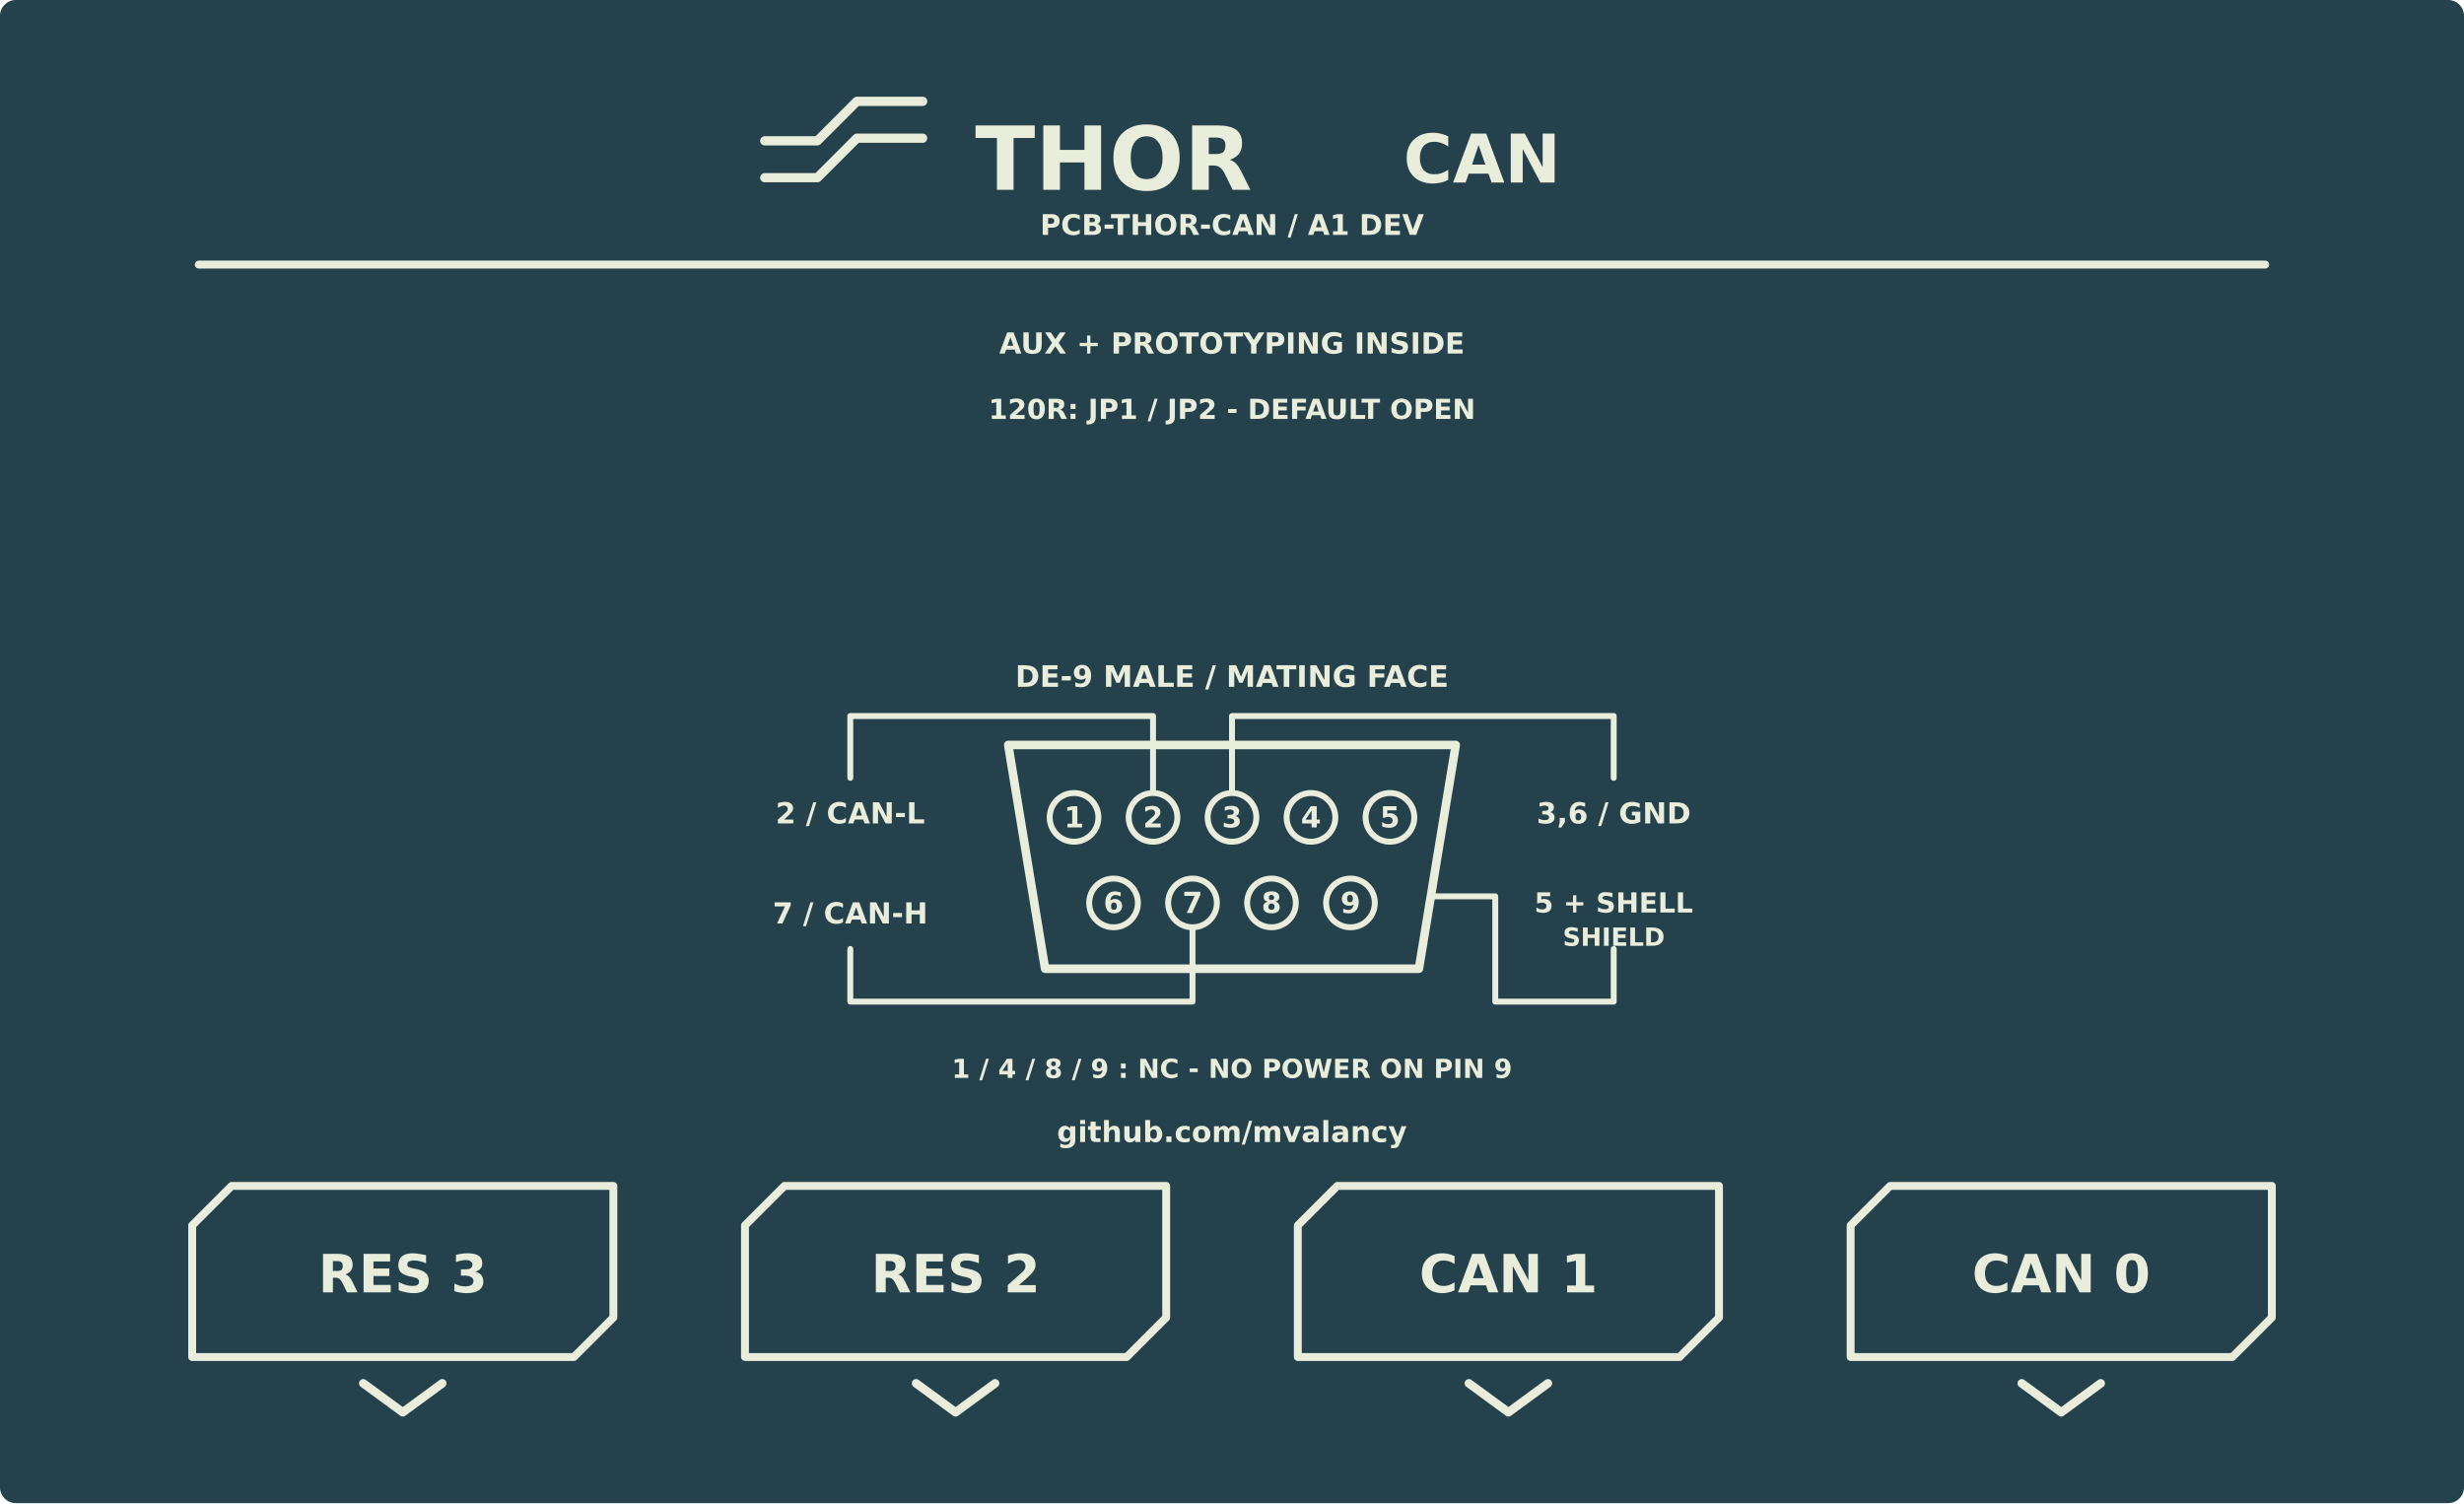
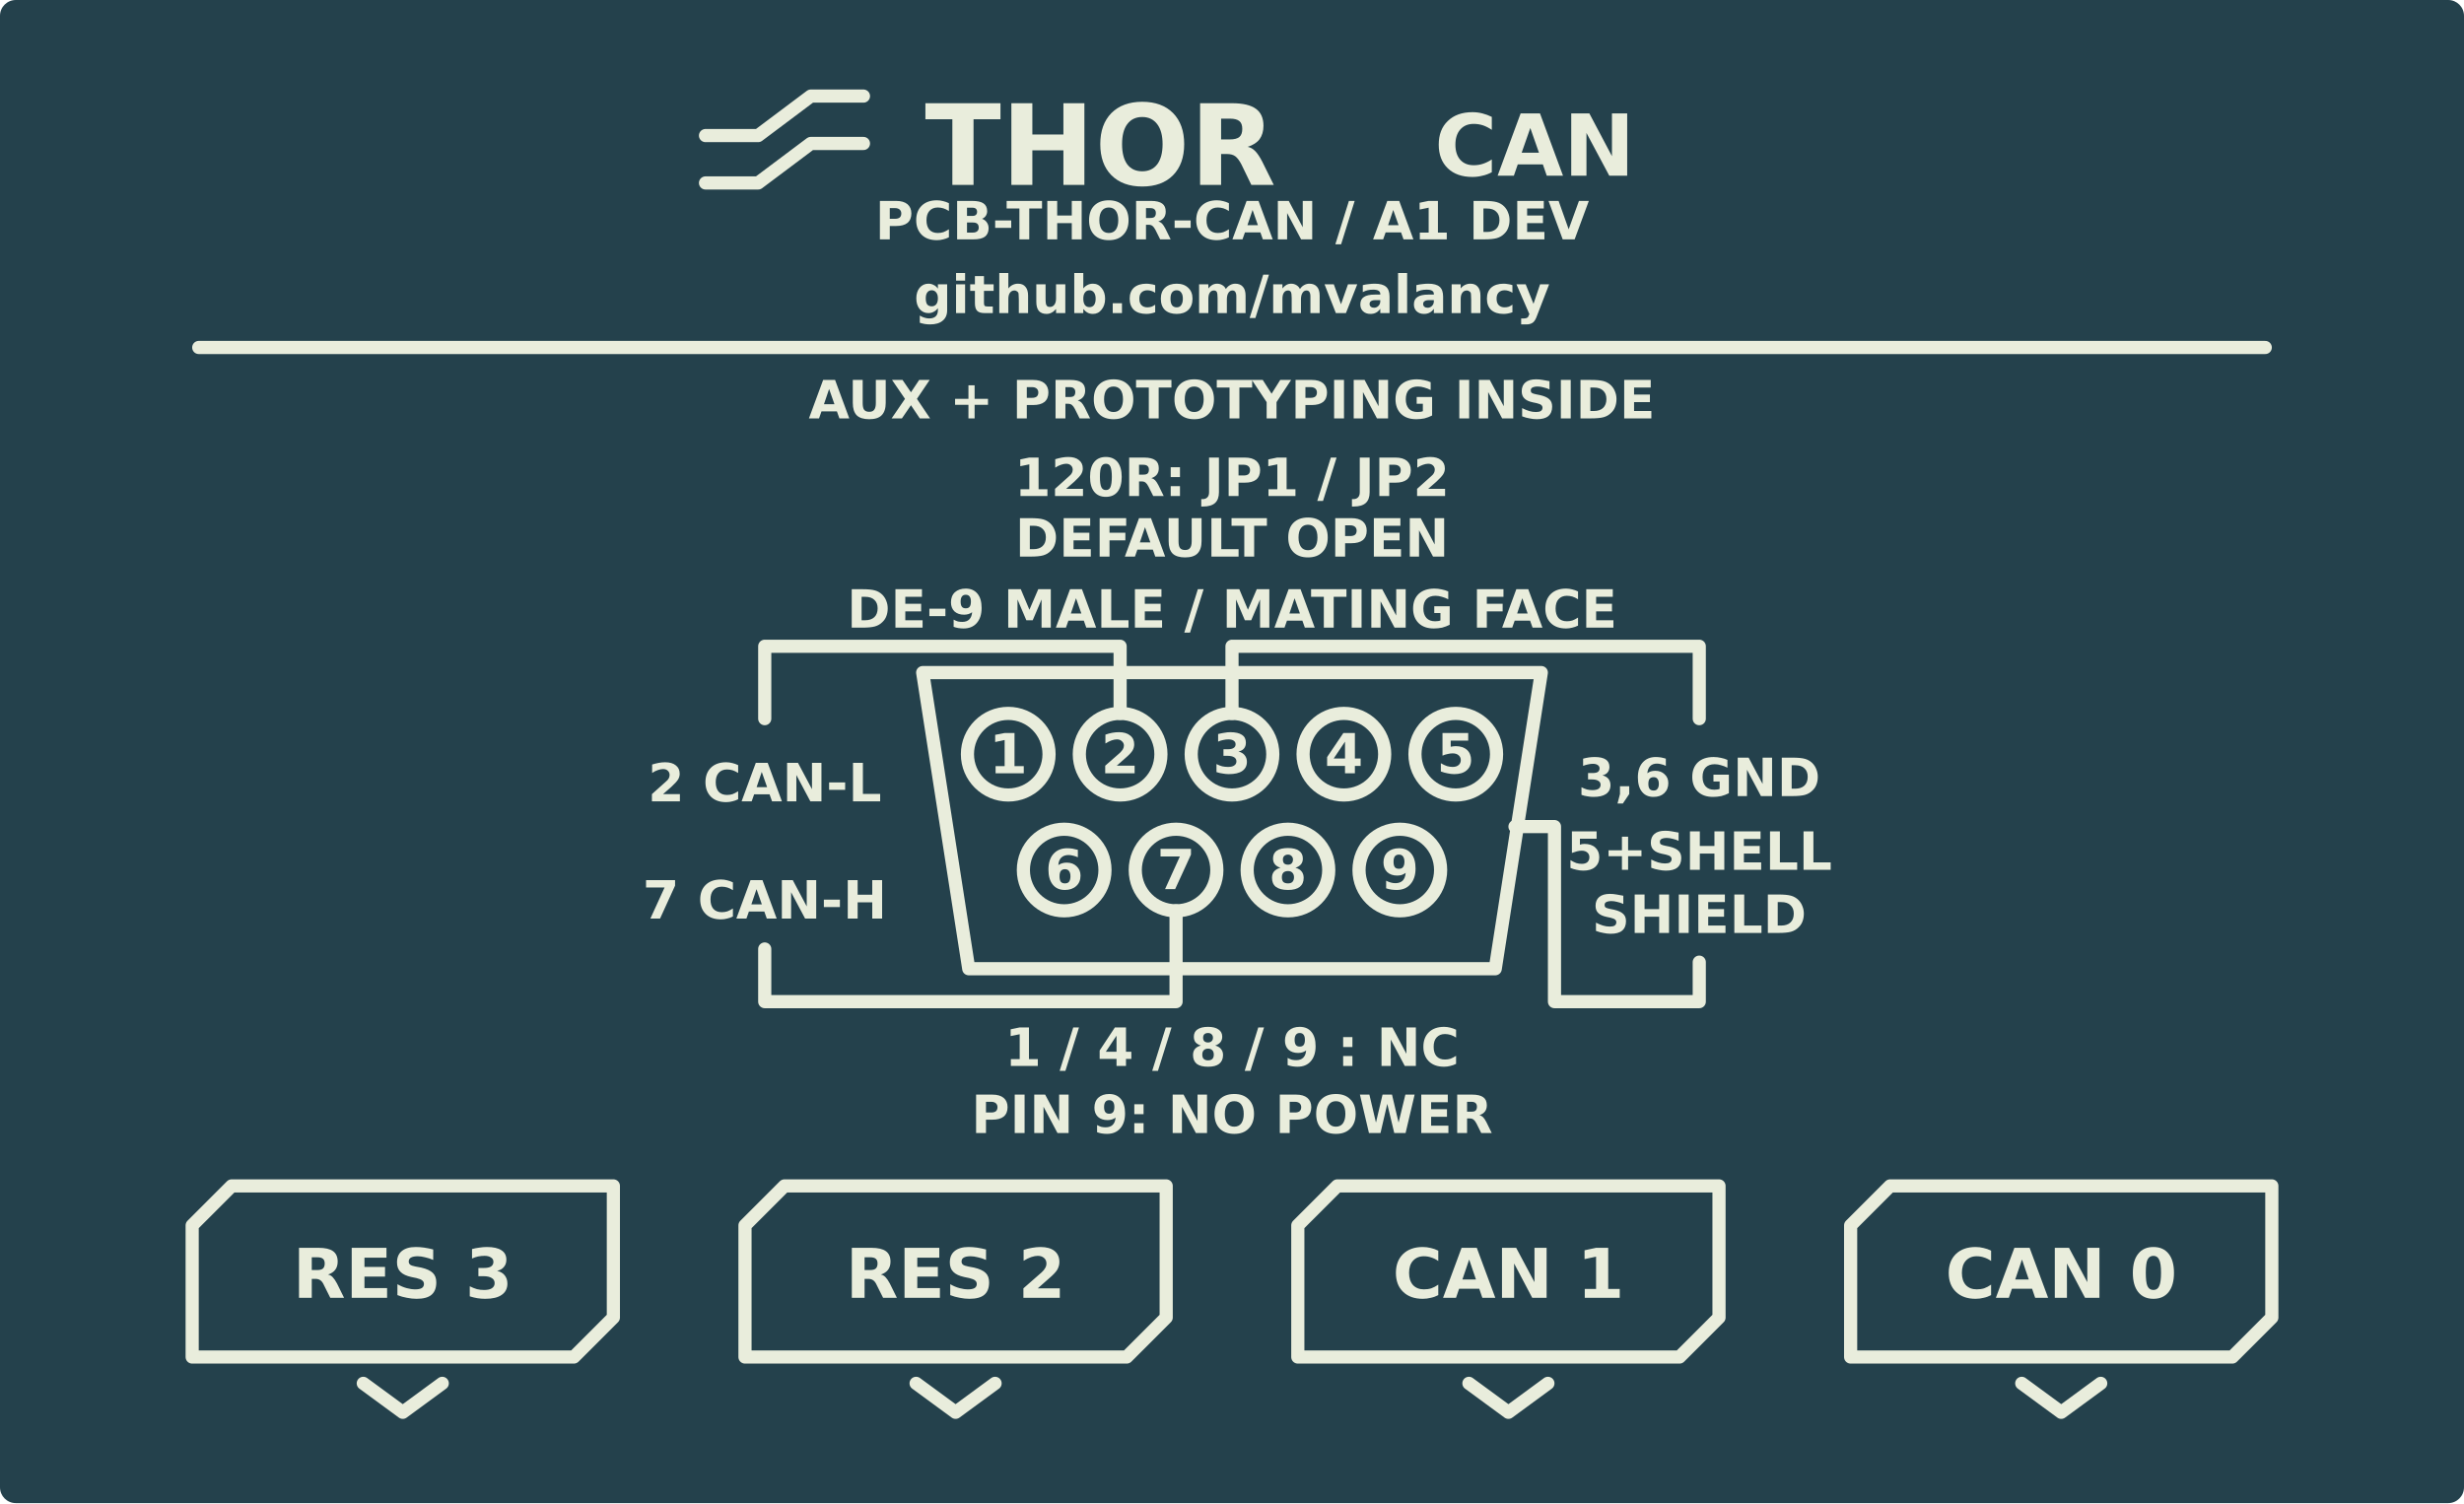
<svg xmlns="http://www.w3.org/2000/svg" viewBox="-5.1 -109.1 187.2 114.2">
  <rect x="-5.1" y="-109.1" width="187.2" height="114.2" rx="1.2" fill="#24414c" />
-   <text x="79.5" y="-97" font-family="DejaVu Sans,sans-serif" font-size="6.7" font-weight="700" dominant-baseline="central" text-anchor="middle" fill="#e9eddc">THOR</text>
-   <text x="107.5" y="-97" font-family="DejaVu Sans,sans-serif" font-size="5.1" font-weight="700" dominant-baseline="central" text-anchor="middle" fill="#e9eddc">CAN</text>
-   <polyline points="53.0,-95.6 57.0,-95.6 60.0,-98.6 65.0,-98.6" fill="none" stroke="#e9eddc" stroke-width="0.7" stroke-linejoin="round" stroke-linecap="round" />
-   <polyline points="53.0,-98.4 57.0,-98.4 60.0,-101.4 65.0,-101.4" fill="none" stroke="#e9eddc" stroke-width="0.7" stroke-linejoin="round" stroke-linecap="round" />
-   <polyline points="10,-89 167,-89" fill="none" stroke="#e9eddc" stroke-width="0.6" stroke-linejoin="round" stroke-linecap="round" />
-   <text x="88.5" y="-92" font-family="DejaVu Sans,sans-serif" font-size="2.15" font-weight="700" dominant-baseline="central" text-anchor="middle" fill="#e9eddc">PCB-THOR-CAN  /  A1 DEV</text>
-   <text x="88.5" y="-78" font-family="DejaVu Sans,sans-serif" font-size="2.1" font-weight="700" dominant-baseline="central" text-anchor="middle" fill="#e9eddc">120R: JP1 / JP2  -  DEFAULT OPEN</text>
-   <text x="88.5" y="-83" font-family="DejaVu Sans,sans-serif" font-size="2.2" font-weight="700" dominant-baseline="central" text-anchor="middle" fill="#e9eddc">AUX + PROTOTYPING INSIDE</text>
-   <text x="88.5" y="-57.7" font-family="DejaVu Sans,sans-serif" font-size="2.25" font-weight="700" dominant-baseline="central" text-anchor="middle" fill="#e9eddc">DE-9 MALE  /  MATING FACE</text>
-   <polyline points="71.5,-52.5 105.5,-52.5 102.7,-35.5 74.3,-35.5 71.5,-52.5" fill="none" stroke="#e9eddc" stroke-width="0.65" stroke-linejoin="round" stroke-linecap="round" />
-   <circle cx="76.5" cy="-47" r="1.85" fill="none" stroke="#e9eddc" stroke-width="0.45" />
-   <text x="76.5" y="-47" font-family="DejaVu Sans,sans-serif" font-size="2.2" font-weight="700" dominant-baseline="central" text-anchor="middle" fill="#e9eddc">1</text>
-   <circle cx="82.5" cy="-47" r="1.85" fill="none" stroke="#e9eddc" stroke-width="0.45" />
-   <text x="82.5" y="-47" font-family="DejaVu Sans,sans-serif" font-size="2.2" font-weight="700" dominant-baseline="central" text-anchor="middle" fill="#e9eddc">2</text>
-   <circle cx="88.5" cy="-47" r="1.85" fill="none" stroke="#e9eddc" stroke-width="0.45" />
-   <text x="88.5" y="-47" font-family="DejaVu Sans,sans-serif" font-size="2.2" font-weight="700" dominant-baseline="central" text-anchor="middle" fill="#e9eddc">3</text>
-   <circle cx="94.5" cy="-47" r="1.85" fill="none" stroke="#e9eddc" stroke-width="0.45" />
-   <text x="94.5" y="-47" font-family="DejaVu Sans,sans-serif" font-size="2.2" font-weight="700" dominant-baseline="central" text-anchor="middle" fill="#e9eddc">4</text>
-   <circle cx="100.5" cy="-47" r="1.85" fill="none" stroke="#e9eddc" stroke-width="0.45" />
-   <text x="100.5" y="-47" font-family="DejaVu Sans,sans-serif" font-size="2.2" font-weight="700" dominant-baseline="central" text-anchor="middle" fill="#e9eddc">5</text>
-   <circle cx="79.5" cy="-40.5" r="1.85" fill="none" stroke="#e9eddc" stroke-width="0.45" />
-   <text x="79.5" y="-40.5" font-family="DejaVu Sans,sans-serif" font-size="2.2" font-weight="700" dominant-baseline="central" text-anchor="middle" fill="#e9eddc">6</text>
-   <circle cx="85.5" cy="-40.5" r="1.85" fill="none" stroke="#e9eddc" stroke-width="0.45" />
-   <text x="85.5" y="-40.5" font-family="DejaVu Sans,sans-serif" font-size="2.2" font-weight="700" dominant-baseline="central" text-anchor="middle" fill="#e9eddc">7</text>
-   <circle cx="91.5" cy="-40.5" r="1.85" fill="none" stroke="#e9eddc" stroke-width="0.45" />
-   <text x="91.5" y="-40.5" font-family="DejaVu Sans,sans-serif" font-size="2.2" font-weight="700" dominant-baseline="central" text-anchor="middle" fill="#e9eddc">8</text>
-   <circle cx="97.5" cy="-40.5" r="1.85" fill="none" stroke="#e9eddc" stroke-width="0.45" />
-   <text x="97.5" y="-40.5" font-family="DejaVu Sans,sans-serif" font-size="2.2" font-weight="700" dominant-baseline="central" text-anchor="middle" fill="#e9eddc">9</text>
-   <polyline points="82.5,-49 82.5,-54.7 59.5,-54.7 59.5,-50" fill="none" stroke="#e9eddc" stroke-width="0.45" stroke-linejoin="round" stroke-linecap="round" />
-   <text x="59.5" y="-47.3" font-family="DejaVu Sans,sans-serif" font-size="2.2" font-weight="700" dominant-baseline="central" text-anchor="middle" fill="#e9eddc">2 / CAN-L</text>
-   <polyline points="85.5,-38.5 85.5,-33 59.5,-33 59.5,-37" fill="none" stroke="#e9eddc" stroke-width="0.45" stroke-linejoin="round" stroke-linecap="round" />
-   <text x="59.5" y="-39.7" font-family="DejaVu Sans,sans-serif" font-size="2.2" font-weight="700" dominant-baseline="central" text-anchor="middle" fill="#e9eddc">7 / CAN-H</text>
-   <polyline points="88.5,-49 88.5,-54.7 117.5,-54.7 117.5,-50" fill="none" stroke="#e9eddc" stroke-width="0.45" stroke-linejoin="round" stroke-linecap="round" />
-   <text x="117.5" y="-47.3" font-family="DejaVu Sans,sans-serif" font-size="2.2" font-weight="700" dominant-baseline="central" text-anchor="middle" fill="#e9eddc">3,6 / GND</text>
-   <polyline points="103.7,-41 108.5,-41 108.5,-33 117.5,-33 117.5,-37" fill="none" stroke="#e9eddc" stroke-width="0.45" stroke-linejoin="round" stroke-linecap="round" />
-   <text x="117.5" y="-40.5" font-family="DejaVu Sans,sans-serif" font-size="2.1" font-weight="700" dominant-baseline="central" text-anchor="middle" fill="#e9eddc">5 + SHELL</text>
-   <text x="117.5" y="-37.9" font-family="DejaVu Sans,sans-serif" font-size="1.9" font-weight="700" dominant-baseline="central" text-anchor="middle" fill="#e9eddc">SHIELD</text>
-   <text x="88.5" y="-27.9" font-family="DejaVu Sans,sans-serif" font-size="2" font-weight="700" dominant-baseline="central" text-anchor="middle" fill="#e9eddc">1 / 4 / 8 / 9 : NC   -   NO POWER ON PIN 9</text>
-   <polyline points="135.5,-6 164.5,-6 167.5,-9 167.5,-19 138.5,-19 135.5,-16 135.5,-6" fill="none" stroke="#e9eddc" stroke-width="0.6" stroke-linejoin="round" stroke-linecap="round" />
-   <text x="151.5" y="-12.3" font-family="DejaVu Sans,sans-serif" font-size="4" font-weight="700" dominant-baseline="central" text-anchor="middle" fill="#e9eddc">CAN 0</text>
-   <polyline points="148.5,-4 151.5,-1.8 154.5,-4" fill="none" stroke="#e9eddc" stroke-width="0.65" stroke-linejoin="round" stroke-linecap="round" />
-   <polyline points="93.5,-6 122.5,-6 125.5,-9 125.5,-19 96.5,-19 93.5,-16 93.5,-6" fill="none" stroke="#e9eddc" stroke-width="0.6" stroke-linejoin="round" stroke-linecap="round" />
-   <text x="109.5" y="-12.3" font-family="DejaVu Sans,sans-serif" font-size="4" font-weight="700" dominant-baseline="central" text-anchor="middle" fill="#e9eddc">CAN 1</text>
-   <polyline points="106.5,-4 109.5,-1.8 112.5,-4" fill="none" stroke="#e9eddc" stroke-width="0.65" stroke-linejoin="round" stroke-linecap="round" />
-   <polyline points="51.5,-6 80.5,-6 83.5,-9 83.5,-19 54.5,-19 51.5,-16 51.5,-6" fill="none" stroke="#e9eddc" stroke-width="0.6" stroke-linejoin="round" stroke-linecap="round" />
-   <text x="67.5" y="-12.3" font-family="DejaVu Sans,sans-serif" font-size="4" font-weight="700" dominant-baseline="central" text-anchor="middle" fill="#e9eddc">RES 2</text>
-   <polyline points="64.5,-4 67.5,-1.8 70.5,-4" fill="none" stroke="#e9eddc" stroke-width="0.65" stroke-linejoin="round" stroke-linecap="round" />
-   <polyline points="9.5,-6 38.5,-6 41.5,-9 41.5,-19 12.5,-19 9.5,-16 9.5,-6" fill="none" stroke="#e9eddc" stroke-width="0.6" stroke-linejoin="round" stroke-linecap="round" />
-   <text x="25.5" y="-12.3" font-family="DejaVu Sans,sans-serif" font-size="4" font-weight="700" dominant-baseline="central" text-anchor="middle" fill="#e9eddc">RES 3</text>
-   <polyline points="22.5,-4 25.5,-1.8 28.5,-4" fill="none" stroke="#e9eddc" stroke-width="0.65" stroke-linejoin="round" stroke-linecap="round" />
-   <text x="88.5" y="-23.1" font-family="DejaVu Sans,sans-serif" font-size="2.2" font-weight="700" dominant-baseline="central" text-anchor="middle" fill="#e9eddc">github.com/mvalancy</text>
+   <text x="78.5" y="-98" font-family="DejaVu Sans,sans-serif" font-size="8.5" font-weight="700" dominant-baseline="central" text-anchor="middle" fill="#e9eddc">THOR</text>
+   <text x="111.5" y="-98" font-family="DejaVu Sans,sans-serif" font-size="6.5" font-weight="700" dominant-baseline="central" text-anchor="middle" fill="#e9eddc">CAN</text>
+   <polyline points="48.5,-95.2 52.5,-95.2 56.5,-98.2 60.5,-98.2" fill="none" stroke="#e9eddc" stroke-width="1.0" stroke-linejoin="round" stroke-linecap="round" />
+   <polyline points="48.5,-98.8 52.5,-98.8 56.5,-101.8 60.5,-101.8" fill="none" stroke="#e9eddc" stroke-width="1.0" stroke-linejoin="round" stroke-linecap="round" />
+   <text x="88.5" y="-92.3" font-family="DejaVu Sans,sans-serif" font-size="4.0" font-weight="700" dominant-baseline="central" text-anchor="middle" fill="#e9eddc">PCB-THOR-CAN  /  A1 DEV</text>
+   <text x="88.5" y="-86.7" font-family="DejaVu Sans,sans-serif" font-size="4.0" font-weight="700" dominant-baseline="central" text-anchor="middle" fill="#e9eddc">github.com/mvalancy</text>
+   <polyline points="10,-82.7 167,-82.7" fill="none" stroke="#e9eddc" stroke-width="1.0" stroke-linejoin="round" stroke-linecap="round" />
+   <text x="88.5" y="-78.7" font-family="DejaVu Sans,sans-serif" font-size="4.0" font-weight="700" dominant-baseline="central" text-anchor="middle" fill="#e9eddc">AUX + PROTOTYPING INSIDE</text>
+   <text x="88.5" y="-72.8" font-family="DejaVu Sans,sans-serif" font-size="4.0" font-weight="700" dominant-baseline="central" text-anchor="middle" fill="#e9eddc">120R: JP1 / JP2</text>
+   <text x="88.5" y="-68.2" font-family="DejaVu Sans,sans-serif" font-size="4.0" font-weight="700" dominant-baseline="central" text-anchor="middle" fill="#e9eddc">DEFAULT OPEN</text>
+   <text x="88.5" y="-62.8" font-family="DejaVu Sans,sans-serif" font-size="4.0" font-weight="700" dominant-baseline="central" text-anchor="middle" fill="#e9eddc">DE-9 MALE / MATING FACE</text>
+   <polyline points="65.0,-58 112.0,-58 108.5,-35.5 68.5,-35.5 65.0,-58" fill="none" stroke="#e9eddc" stroke-width="1.0" stroke-linejoin="round" stroke-linecap="round" />
+   <circle cx="71.5" cy="-51.8" r="3.1" fill="none" stroke="#e9eddc" stroke-width="1.0" />
+   <text x="71.5" y="-51.8" font-family="DejaVu Sans,sans-serif" font-size="4.2" font-weight="700" dominant-baseline="central" text-anchor="middle" fill="#e9eddc">1</text>
+   <circle cx="80.0" cy="-51.8" r="3.1" fill="none" stroke="#e9eddc" stroke-width="1.0" />
+   <text x="80.0" y="-51.8" font-family="DejaVu Sans,sans-serif" font-size="4.2" font-weight="700" dominant-baseline="central" text-anchor="middle" fill="#e9eddc">2</text>
+   <circle cx="88.5" cy="-51.8" r="3.1" fill="none" stroke="#e9eddc" stroke-width="1.0" />
+   <text x="88.5" y="-51.8" font-family="DejaVu Sans,sans-serif" font-size="4.2" font-weight="700" dominant-baseline="central" text-anchor="middle" fill="#e9eddc">3</text>
+   <circle cx="97.0" cy="-51.8" r="3.1" fill="none" stroke="#e9eddc" stroke-width="1.0" />
+   <text x="97.0" y="-51.8" font-family="DejaVu Sans,sans-serif" font-size="4.2" font-weight="700" dominant-baseline="central" text-anchor="middle" fill="#e9eddc">4</text>
+   <circle cx="105.5" cy="-51.8" r="3.1" fill="none" stroke="#e9eddc" stroke-width="1.0" />
+   <text x="105.5" y="-51.8" font-family="DejaVu Sans,sans-serif" font-size="4.2" font-weight="700" dominant-baseline="central" text-anchor="middle" fill="#e9eddc">5</text>
+   <circle cx="75.75" cy="-43" r="3.1" fill="none" stroke="#e9eddc" stroke-width="1.0" />
+   <text x="75.75" y="-43" font-family="DejaVu Sans,sans-serif" font-size="4.2" font-weight="700" dominant-baseline="central" text-anchor="middle" fill="#e9eddc">6</text>
+   <circle cx="84.25" cy="-43" r="3.1" fill="none" stroke="#e9eddc" stroke-width="1.0" />
+   <text x="84.25" y="-43" font-family="DejaVu Sans,sans-serif" font-size="4.2" font-weight="700" dominant-baseline="central" text-anchor="middle" fill="#e9eddc">7</text>
+   <circle cx="92.75" cy="-43" r="3.1" fill="none" stroke="#e9eddc" stroke-width="1.0" />
+   <text x="92.75" y="-43" font-family="DejaVu Sans,sans-serif" font-size="4.2" font-weight="700" dominant-baseline="central" text-anchor="middle" fill="#e9eddc">8</text>
+   <circle cx="101.25" cy="-43" r="3.1" fill="none" stroke="#e9eddc" stroke-width="1.0" />
+   <text x="101.25" y="-43" font-family="DejaVu Sans,sans-serif" font-size="4.2" font-weight="700" dominant-baseline="central" text-anchor="middle" fill="#e9eddc">9</text>
+   <polyline points="80.0,-54.9 80.0,-60 53.0,-60 53.0,-54.5" fill="none" stroke="#e9eddc" stroke-width="1.0" stroke-linejoin="round" stroke-linecap="round" />
+   <text x="53.0" y="-49.6" font-family="DejaVu Sans,sans-serif" font-size="4.0" font-weight="700" dominant-baseline="central" text-anchor="middle" fill="#e9eddc">2 CAN-L</text>
+   <polyline points="84.25,-39.9 84.25,-33 53.0,-33 53.0,-37" fill="none" stroke="#e9eddc" stroke-width="1.0" stroke-linejoin="round" stroke-linecap="round" />
+   <text x="53.0" y="-40.7" font-family="DejaVu Sans,sans-serif" font-size="4.0" font-weight="700" dominant-baseline="central" text-anchor="middle" fill="#e9eddc">7 CAN-H</text>
+   <polyline points="88.5,-54.9 88.5,-60 124.0,-60 124.0,-54.5" fill="none" stroke="#e9eddc" stroke-width="1.0" stroke-linejoin="round" stroke-linecap="round" />
+   <text x="124.0" y="-50" font-family="DejaVu Sans,sans-serif" font-size="4.0" font-weight="700" dominant-baseline="central" text-anchor="middle" fill="#e9eddc">3,6 GND</text>
+   <polyline points="110.0,-46.3 113.0,-46.3 113.0,-33 124.0,-33 124.0,-36" fill="none" stroke="#e9eddc" stroke-width="1.0" stroke-linejoin="round" stroke-linecap="round" />
+   <text x="124.0" y="-44.4" font-family="DejaVu Sans,sans-serif" font-size="4.0" font-weight="700" dominant-baseline="central" text-anchor="middle" fill="#e9eddc">5+SHELL</text>
+   <text x="124.0" y="-39.6" font-family="DejaVu Sans,sans-serif" font-size="4.0" font-weight="700" dominant-baseline="central" text-anchor="middle" fill="#e9eddc">SHIELD</text>
+   <text x="88.5" y="-29.5" font-family="DejaVu Sans,sans-serif" font-size="4.0" font-weight="700" dominant-baseline="central" text-anchor="middle" fill="#e9eddc">1 / 4 / 8 / 9 : NC</text>
+   <text x="88.5" y="-24.4" font-family="DejaVu Sans,sans-serif" font-size="4.0" font-weight="700" dominant-baseline="central" text-anchor="middle" fill="#e9eddc">PIN 9: NO POWER</text>
+   <polyline points="135.5,-6 164.5,-6 167.5,-9 167.5,-19 138.5,-19 135.5,-16 135.5,-6" fill="none" stroke="#e9eddc" stroke-width="1.0" stroke-linejoin="round" stroke-linecap="round" />
+   <text x="151.5" y="-12.3" font-family="DejaVu Sans,sans-serif" font-size="5.2" font-weight="700" dominant-baseline="central" text-anchor="middle" fill="#e9eddc">CAN 0</text>
+   <polyline points="148.5,-4 151.5,-1.8 154.5,-4" fill="none" stroke="#e9eddc" stroke-width="1.0" stroke-linejoin="round" stroke-linecap="round" />
+   <polyline points="93.5,-6 122.5,-6 125.5,-9 125.5,-19 96.5,-19 93.5,-16 93.5,-6" fill="none" stroke="#e9eddc" stroke-width="1.0" stroke-linejoin="round" stroke-linecap="round" />
+   <text x="109.5" y="-12.3" font-family="DejaVu Sans,sans-serif" font-size="5.2" font-weight="700" dominant-baseline="central" text-anchor="middle" fill="#e9eddc">CAN 1</text>
+   <polyline points="106.5,-4 109.5,-1.8 112.5,-4" fill="none" stroke="#e9eddc" stroke-width="1.0" stroke-linejoin="round" stroke-linecap="round" />
+   <polyline points="51.5,-6 80.5,-6 83.5,-9 83.5,-19 54.5,-19 51.5,-16 51.5,-6" fill="none" stroke="#e9eddc" stroke-width="1.0" stroke-linejoin="round" stroke-linecap="round" />
+   <text x="67.5" y="-12.3" font-family="DejaVu Sans,sans-serif" font-size="5.2" font-weight="700" dominant-baseline="central" text-anchor="middle" fill="#e9eddc">RES 2</text>
+   <polyline points="64.5,-4 67.5,-1.8 70.5,-4" fill="none" stroke="#e9eddc" stroke-width="1.0" stroke-linejoin="round" stroke-linecap="round" />
+   <polyline points="9.5,-6 38.5,-6 41.5,-9 41.5,-19 12.5,-19 9.5,-16 9.5,-6" fill="none" stroke="#e9eddc" stroke-width="1.0" stroke-linejoin="round" stroke-linecap="round" />
+   <text x="25.5" y="-12.3" font-family="DejaVu Sans,sans-serif" font-size="5.2" font-weight="700" dominant-baseline="central" text-anchor="middle" fill="#e9eddc">RES 3</text>
+   <polyline points="22.5,-4 25.5,-1.8 28.5,-4" fill="none" stroke="#e9eddc" stroke-width="1.0" stroke-linejoin="round" stroke-linecap="round" />
</svg>
